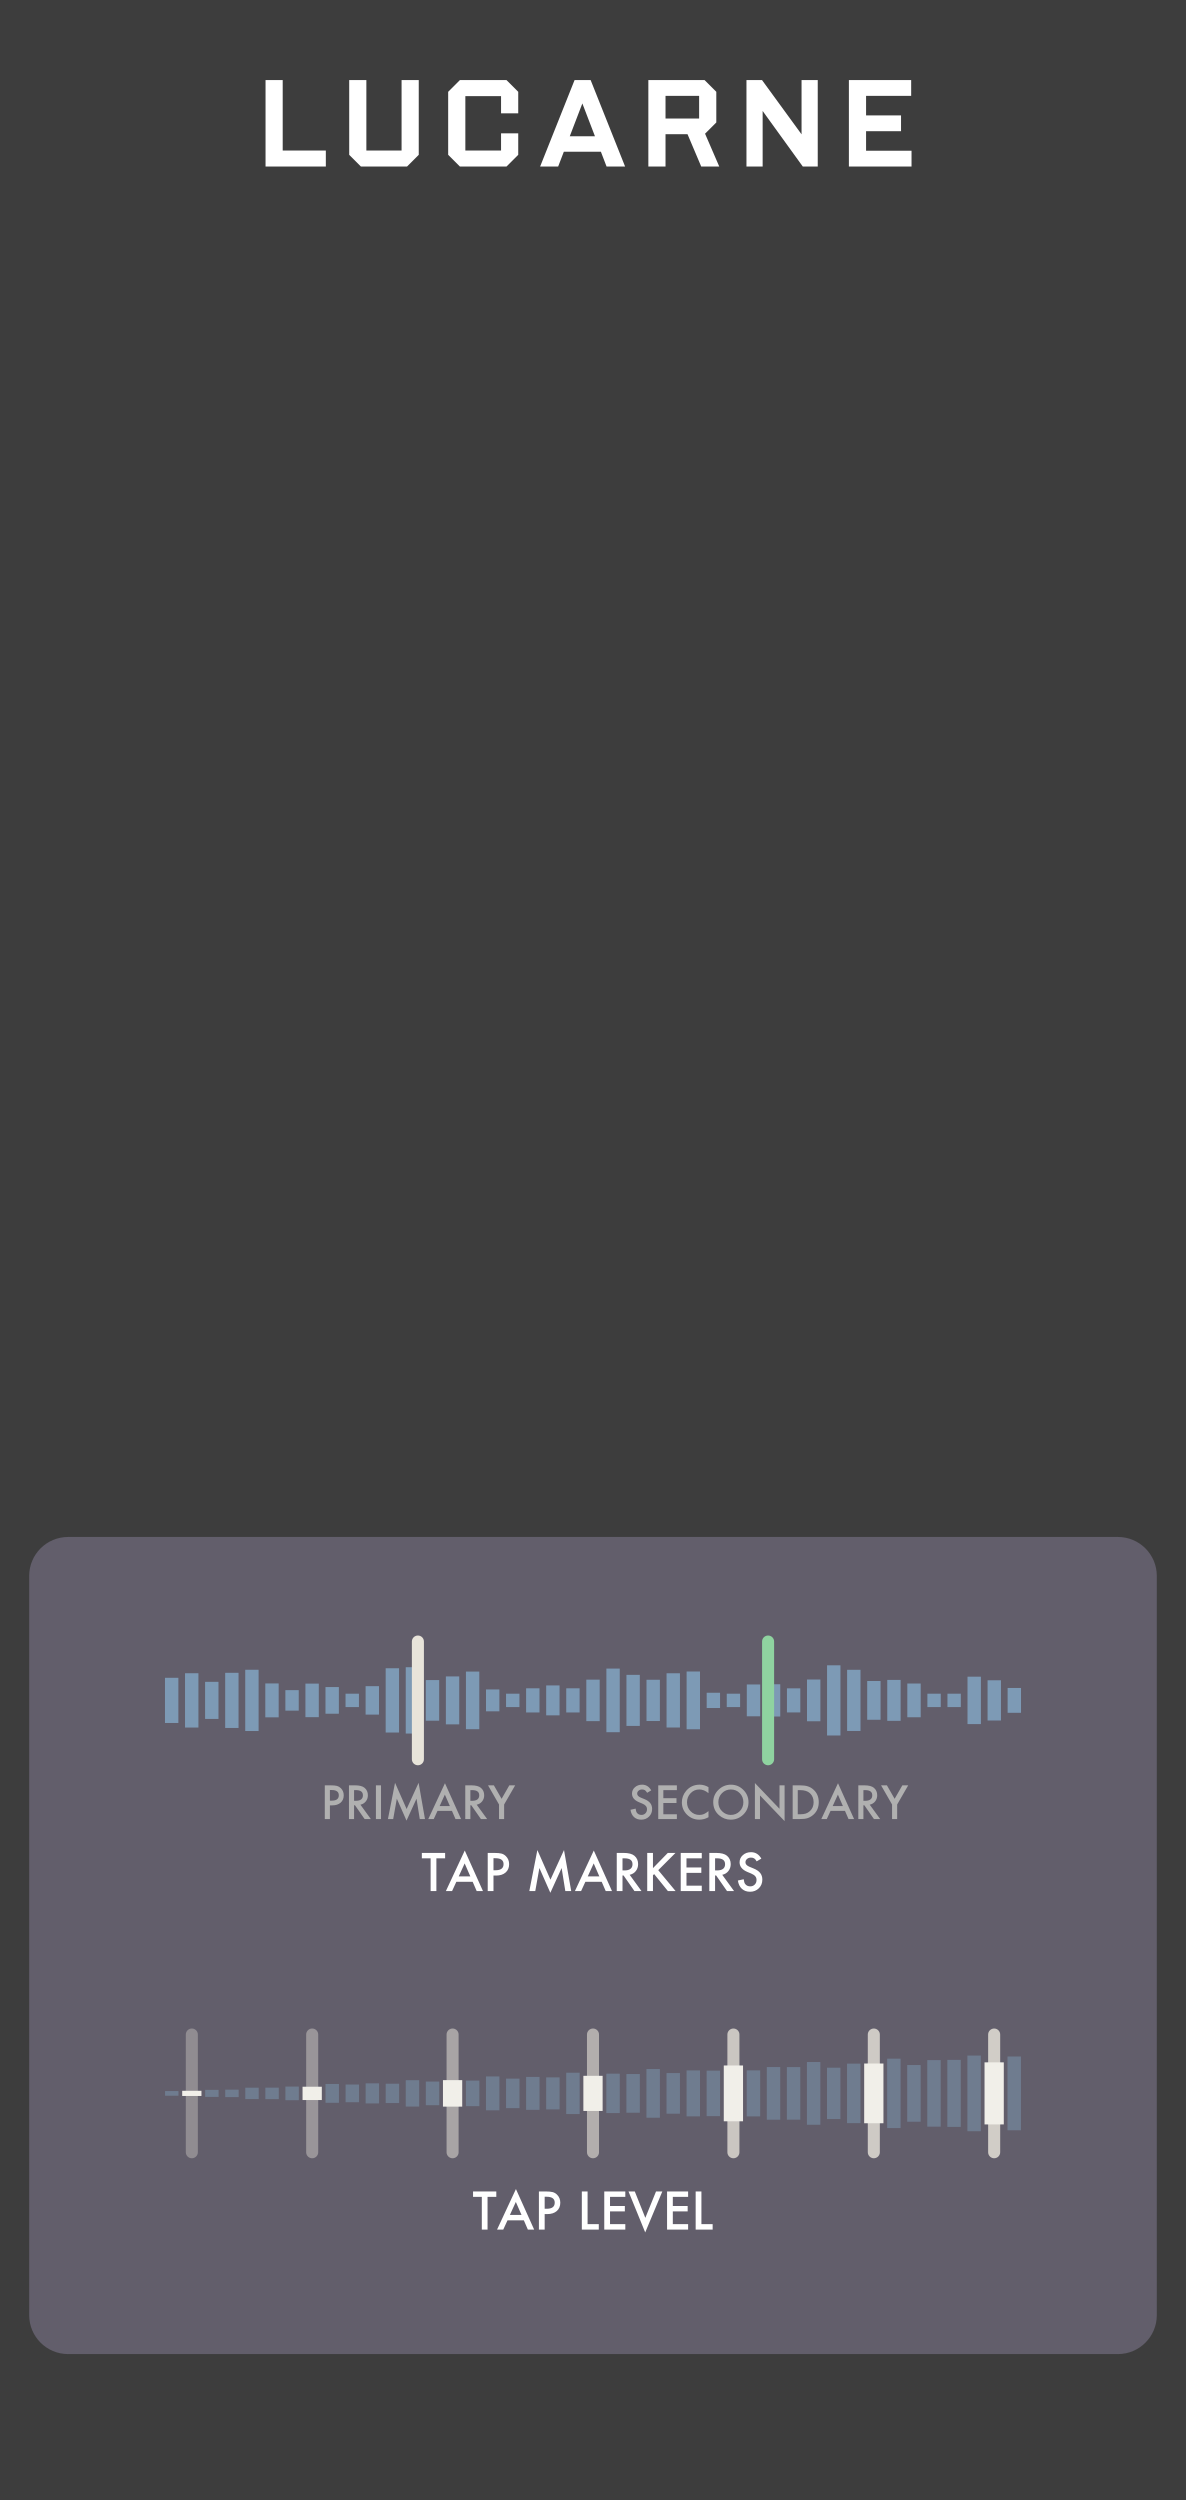
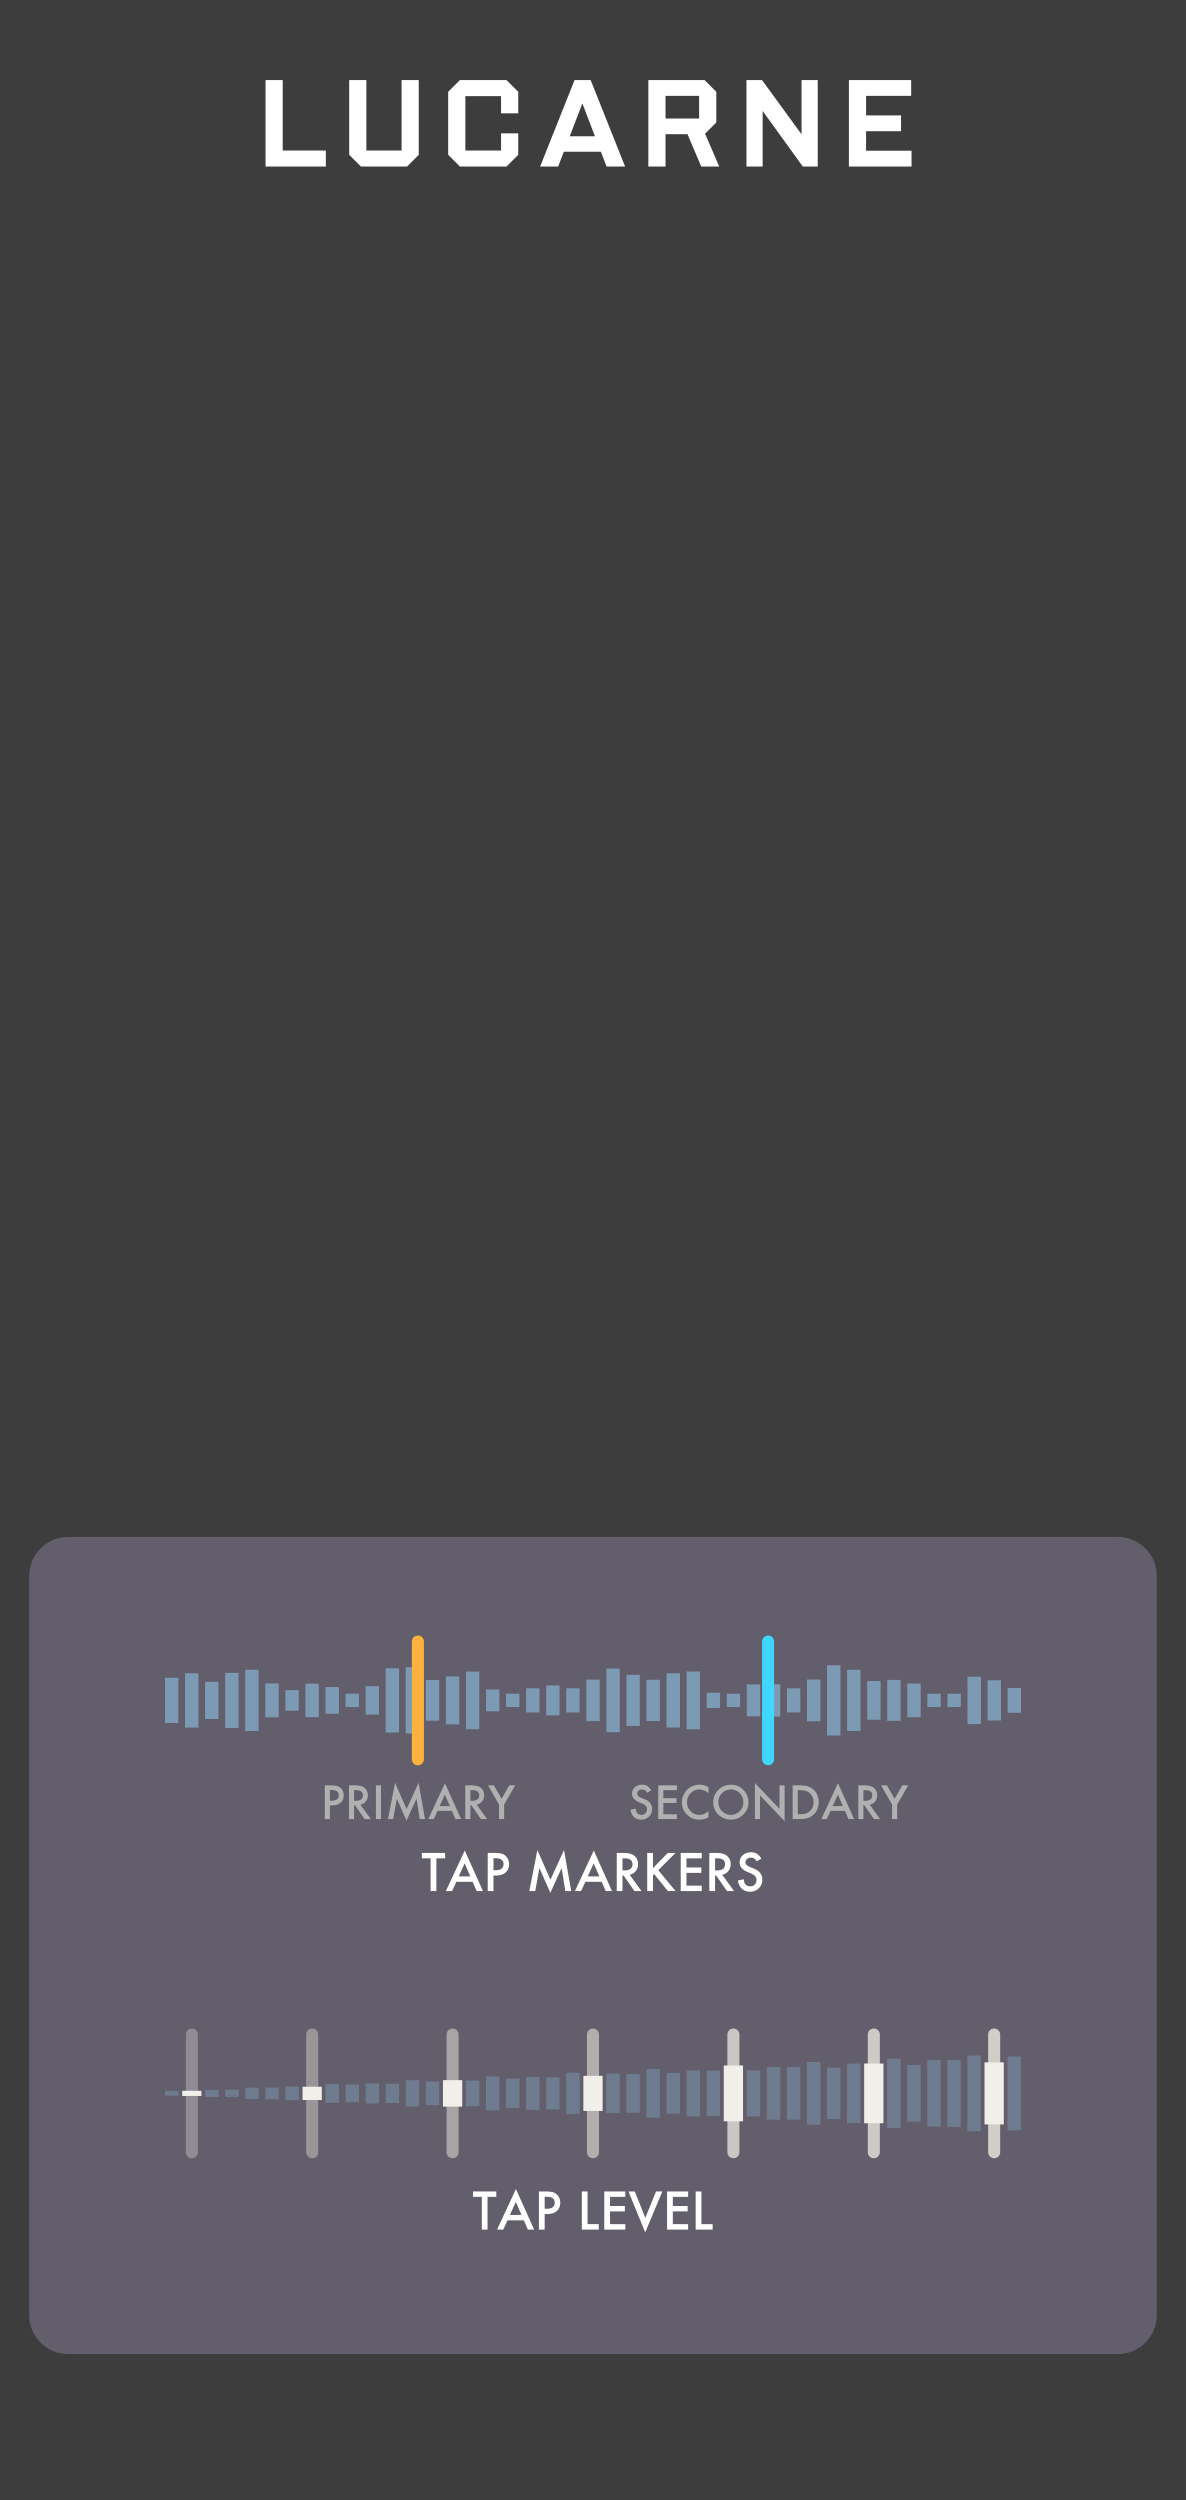
<svg xmlns="http://www.w3.org/2000/svg" version="1.1" width="60.96mm" height="128.5mm" viewBox="0 0 60.96 128.5">
  <g id="panel">
    <rect x="0" y="0" width="60.96" height="128.5" fill="#3d3d3d" />
    <rect class="zone" x="1.50" y="79.00" width="57.96" height="42.00" rx="2.00" fill="#9a8fb0" fill-opacity="0.4" />
    <path fill="#ffffff" d="M13.649 8.561H16.748V7.736H14.531V4.116H13.649Z M18.552 8.561H20.921L21.524 7.958V4.116H20.641V7.736H18.831V4.116H17.949V7.958Z M23.639 8.561H26.033L26.637 7.958V6.853H25.754V7.736H23.919V4.941H25.754V5.824H26.637V4.719L26.033 4.116H23.639L23.036 4.719V7.958Z M27.762 8.561H28.689L28.981 7.799H30.886L31.178 8.561H32.13L30.359 4.116H29.533ZM29.286 7.005 29.933 5.316 30.581 7.005Z M33.325 8.561H34.208V6.897H35.338L36.043 8.561H36.97L36.24 6.872L36.818 6.294V4.719L36.215 4.116H33.325ZM34.208 6.091V4.929H35.935V6.091Z M38.368 8.561H39.2V5.704L41.264 8.561H42.032V4.116H41.2V6.904L39.168 4.116H38.368Z M43.633 8.561H46.853V7.748H44.516V6.745H46.313V5.932H44.516V4.929H46.834V4.116H43.633Z" />
    <path fill="#b0b0b0" d="M16.957 92.796V93.5H16.695V91.766H16.992Q17.21 91.766 17.321 91.796Q17.433 91.827 17.518 91.911Q17.668 92.057 17.668 92.279Q17.668 92.517 17.508 92.657Q17.349 92.796 17.078 92.796ZM16.957 92.553H17.055Q17.415 92.553 17.415 92.276Q17.415 92.007 17.043 92.007H16.957Z M18.525 92.761 19.062 93.5H18.741L18.246 92.79H18.199V93.5H17.937V91.766H18.244Q18.588 91.766 18.74 91.895Q18.909 92.039 18.909 92.275Q18.909 92.459 18.803 92.591Q18.698 92.724 18.525 92.761ZM18.199 92.562H18.282Q18.654 92.562 18.654 92.278Q18.654 92.012 18.292 92.012H18.199Z M19.584 91.766V93.5H19.322V91.766Z M19.94 93.5 20.305 91.636 20.9 92.983 21.516 91.636 21.844 93.5H21.576L21.409 92.453L20.895 93.58L20.397 92.452L20.21 93.5Z M23.23 93.079H22.488L22.295 93.5H22.013L22.871 91.657L23.699 93.5H23.412ZM23.124 92.833 22.866 92.243 22.597 92.833Z M24.503 92.761 25.039 93.5H24.719L24.224 92.79H24.177V93.5H23.915V91.766H24.222Q24.566 91.766 24.718 91.895Q24.887 92.039 24.887 92.275Q24.887 92.459 24.781 92.591Q24.676 92.724 24.503 92.761ZM24.177 92.562H24.26Q24.632 92.562 24.632 92.278Q24.632 92.012 24.27 92.012H24.177Z M25.65 92.751 25.084 91.766H25.385L25.782 92.459L26.179 91.766H26.48L25.912 92.751V93.5H25.65Z" />
    <path fill="#b0b0b0" d="M33.474 92.024 33.262 92.15Q33.202 92.047 33.148 92.015Q33.092 91.979 33.003 91.979Q32.894 91.979 32.823 92.041Q32.751 92.102 32.751 92.194Q32.751 92.321 32.939 92.398L33.112 92.469Q33.323 92.554 33.421 92.677Q33.519 92.8 33.519 92.979Q33.519 93.218 33.359 93.374Q33.199 93.531 32.961 93.531Q32.735 93.531 32.588 93.398Q32.443 93.264 32.407 93.022L32.672 92.963Q32.69 93.116 32.735 93.174Q32.816 93.287 32.971 93.287Q33.093 93.287 33.174 93.205Q33.255 93.123 33.255 92.997Q33.255 92.946 33.241 92.904Q33.227 92.862 33.197 92.827Q33.167 92.791 33.12 92.76Q33.073 92.73 33.008 92.702L32.841 92.632Q32.485 92.481 32.485 92.192Q32.485 91.996 32.634 91.865Q32.783 91.732 33.006 91.732Q33.305 91.732 33.474 92.024Z M34.791 92.012H34.096V92.429H34.771V92.675H34.096V93.254H34.791V93.5H33.834V91.766H34.791Z M36.416 91.859V92.169Q36.189 91.979 35.947 91.979Q35.68 91.979 35.497 92.171Q35.312 92.362 35.312 92.639Q35.312 92.912 35.497 93.099Q35.681 93.287 35.948 93.287Q36.086 93.287 36.183 93.242Q36.237 93.219 36.294 93.181Q36.352 93.143 36.416 93.089V93.405Q36.192 93.531 35.945 93.531Q35.573 93.531 35.31 93.272Q35.048 93.01 35.048 92.641Q35.048 92.31 35.267 92.05Q35.537 91.732 35.965 91.732Q36.198 91.732 36.416 91.859Z M36.66 92.625Q36.66 92.259 36.928 91.996Q37.196 91.733 37.571 91.733Q37.941 91.733 38.206 91.998Q38.473 92.264 38.473 92.635Q38.473 93.009 38.205 93.27Q37.937 93.531 37.557 93.531Q37.222 93.531 36.954 93.299Q36.66 93.042 36.66 92.625ZM36.924 92.629Q36.924 92.916 37.117 93.101Q37.309 93.287 37.561 93.287Q37.834 93.287 38.021 93.098Q38.209 92.907 38.209 92.633Q38.209 92.356 38.023 92.168Q37.839 91.979 37.567 91.979Q37.297 91.979 37.11 92.168Q36.924 92.354 36.924 92.629Z M38.802 93.5V91.648L40.066 92.971V91.766H40.328V93.606L39.063 92.286V93.5Z M40.743 93.5V91.766H41.107Q41.369 91.766 41.521 91.818Q41.683 91.868 41.816 91.99Q42.084 92.234 42.084 92.633Q42.084 93.033 41.805 93.28Q41.664 93.403 41.51 93.452Q41.367 93.5 41.103 93.5ZM41.005 93.254H41.123Q41.299 93.254 41.416 93.217Q41.533 93.178 41.627 93.092Q41.82 92.916 41.82 92.633Q41.82 92.348 41.63 92.17Q41.458 92.012 41.123 92.012H41.005Z M43.432 93.079H42.69L42.497 93.5H42.215L43.073 91.657L43.9 93.5H43.614ZM43.325 92.833 43.068 92.243 42.799 92.833Z M44.704 92.761 45.241 93.5H44.921L44.426 92.79H44.379V93.5H44.117V91.766H44.424Q44.767 91.766 44.92 91.895Q45.088 92.039 45.088 92.275Q45.088 92.459 44.983 92.591Q44.877 92.724 44.704 92.761ZM44.379 92.562H44.462Q44.834 92.562 44.834 92.278Q44.834 92.012 44.472 92.012H44.379Z M45.852 92.751 45.286 91.766H45.587L45.984 92.459L46.381 91.766H46.682L46.114 92.751V93.5H45.852Z" />
    <path fill="#ffffff" d="M22.43 95.518V97.2H22.134V95.518H21.683V95.24H22.879V95.518Z M24.295 96.724H23.456L23.237 97.2H22.919L23.889 95.117L24.824 97.2H24.501ZM24.174 96.446 23.884 95.779 23.579 96.446Z M25.365 96.404V97.2H25.069V95.24H25.404Q25.651 95.24 25.776 95.274Q25.903 95.308 26 95.404Q26.169 95.569 26.169 95.82Q26.169 96.089 25.988 96.247Q25.808 96.404 25.502 96.404ZM25.365 96.13H25.476Q25.883 96.13 25.883 95.816Q25.883 95.513 25.463 95.513H25.365Z M27.207 97.2 27.62 95.093 28.293 96.616 28.99 95.093 29.36 97.2H29.057L28.868 96.017L28.288 97.29L27.724 96.016L27.513 97.2Z M30.927 96.724H30.088L29.869 97.2H29.551L30.521 95.117L31.456 97.2H31.133ZM30.806 96.446 30.516 95.779 30.211 96.446Z M32.365 96.365 32.972 97.2H32.61L32.05 96.398H31.997V97.2H31.701V95.24H32.048Q32.436 95.24 32.609 95.386Q32.799 95.548 32.799 95.815Q32.799 96.023 32.68 96.173Q32.561 96.323 32.365 96.365ZM31.997 96.14H32.091Q32.511 96.14 32.511 95.819Q32.511 95.518 32.102 95.518H31.997Z M33.562 96.022 34.325 95.24H34.72L33.834 96.127L34.725 97.2H34.329L33.623 96.328L33.562 96.389V97.2H33.267V95.24H33.562Z M36.071 95.518H35.285V95.989H36.048V96.267H35.285V96.922H36.071V97.2H34.989V95.24H36.071Z M37.123 96.365 37.73 97.2H37.368L36.809 96.398H36.755V97.2H36.459V95.24H36.806Q37.195 95.24 37.367 95.386Q37.558 95.548 37.558 95.815Q37.558 96.023 37.438 96.173Q37.319 96.323 37.123 96.365ZM36.755 96.14H36.849Q37.269 96.14 37.269 95.819Q37.269 95.518 36.861 95.518H36.755Z M39.133 95.532 38.893 95.674Q38.826 95.557 38.765 95.522Q38.701 95.481 38.601 95.481Q38.478 95.481 38.397 95.551Q38.316 95.619 38.316 95.724Q38.316 95.867 38.529 95.955L38.724 96.035Q38.963 96.131 39.073 96.27Q39.184 96.409 39.184 96.611Q39.184 96.881 39.004 97.058Q38.822 97.236 38.553 97.236Q38.298 97.236 38.131 97.084Q37.968 96.933 37.927 96.659L38.227 96.593Q38.247 96.766 38.298 96.832Q38.389 96.959 38.564 96.959Q38.703 96.959 38.794 96.866Q38.886 96.773 38.886 96.631Q38.886 96.574 38.87 96.527Q38.854 96.479 38.82 96.439Q38.787 96.399 38.733 96.364Q38.68 96.329 38.606 96.297L38.417 96.219Q38.015 96.049 38.015 95.721Q38.015 95.5 38.184 95.352Q38.352 95.202 38.604 95.202Q38.943 95.202 39.133 95.532Z" />
    <path fill="#ffffff" d="M25.06 112.918V114.6H24.765V112.918H24.314V112.64H25.51V112.918Z M26.925 114.124H26.086L25.868 114.6H25.549L26.519 112.517L27.455 114.6H27.131ZM26.805 113.846 26.514 113.179 26.209 113.846Z M27.996 113.804V114.6H27.7V112.64H28.035Q28.281 112.64 28.407 112.674Q28.534 112.708 28.63 112.804Q28.799 112.969 28.799 113.22Q28.799 113.489 28.619 113.647Q28.439 113.804 28.133 113.804ZM27.996 113.53H28.106Q28.513 113.53 28.513 113.216Q28.513 112.913 28.093 112.913H27.996Z M30.202 112.64V114.322H30.778V114.6H29.906V112.64Z M32.141 112.918H31.355V113.389H32.118V113.667H31.355V114.322H32.141V114.6H31.059V112.64H32.141Z M32.628 112.64 33.17 113.998 33.72 112.64H34.044L33.164 114.747L32.304 112.64Z M35.369 112.918H34.583V113.389H35.346V113.667H34.583V114.322H35.369V114.6H34.287V112.64H35.369Z M36.053 112.64V114.322H36.63V114.6H35.757V112.64Z" />
  </g>
  <g id="glyphs">
    <polygon points="8.48,86.239 9.168,86.239 9.168,88.561 8.48,88.561" fill="#7d9ab5" />
    <polygon points="9.511,86.004 10.199,86.004 10.199,88.796 9.511,88.796" fill="#7d9ab5" />
    <polygon points="10.542,86.447 11.23,86.447 11.23,88.353 10.542,88.353" fill="#7d9ab5" />
    <polygon points="11.574,85.983 12.261,85.983 12.261,88.817 11.574,88.817" fill="#7d9ab5" />
    <polygon points="12.605,85.826 13.292,85.826 13.292,88.974 12.605,88.974" fill="#7d9ab5" />
    <polygon points="13.636,86.529 14.324,86.529 14.324,88.271 13.636,88.271" fill="#7d9ab5" />
    <polygon points="14.668,86.873 15.355,86.873 15.355,87.927 14.668,87.927" fill="#7d9ab5" />
    <polygon points="15.699,86.538 16.386,86.538 16.386,88.262 15.699,88.262" fill="#7d9ab5" />
    <polygon points="16.73,86.715 17.418,86.715 17.418,88.085 16.73,88.085" fill="#7d9ab5" />
    <polygon points="17.761,87.056 18.449,87.056 18.449,87.744 17.761,87.744" fill="#7d9ab5" />
    <polygon points="18.792,86.669 19.48,86.669 19.48,88.131 18.792,88.131" fill="#7d9ab5" />
    <polygon points="19.824,85.748 20.511,85.748 20.511,89.052 19.824,89.052" fill="#7d9ab5" />
    <polygon points="20.855,85.695 21.542,85.695 21.542,89.105 20.855,89.105" fill="#7d9ab5" />
    <polygon points="21.886,86.356 22.574,86.356 22.574,88.444 21.886,88.444" fill="#7d9ab5" />
    <polygon points="22.918,86.168 23.605,86.168 23.605,88.632 22.918,88.632" fill="#7d9ab5" />
    <polygon points="23.949,85.919 24.636,85.919 24.636,88.881 23.949,88.881" fill="#7d9ab5" />
    <polygon points="24.98,86.838 25.668,86.838 25.668,87.962 24.98,87.962" fill="#7d9ab5" />
    <polygon points="26.011,87.056 26.699,87.056 26.699,87.744 26.011,87.744" fill="#7d9ab5" />
    <polygon points="27.042,86.779 27.73,86.779 27.73,88.021 27.042,88.021" fill="#7d9ab5" />
    <polygon points="28.074,86.631 28.761,86.631 28.761,88.169 28.074,88.169" fill="#7d9ab5" />
    <polygon points="29.105,86.779 29.792,86.779 29.792,88.021 29.105,88.021" fill="#7d9ab5" />
    <polygon points="30.136,86.334 30.824,86.334 30.824,88.466 30.136,88.466" fill="#7d9ab5" />
    <polygon points="31.168,85.765 31.855,85.765 31.855,89.035 31.168,89.035" fill="#7d9ab5" />
    <polygon points="32.199,86.088 32.886,86.088 32.886,88.712 32.199,88.712" fill="#7d9ab5" />
    <polygon points="33.23,86.34 33.918,86.34 33.918,88.46 33.23,88.46" fill="#7d9ab5" />
    <polygon points="34.261,86.006 34.949,86.006 34.949,88.794 34.261,88.794" fill="#7d9ab5" />
    <polygon points="35.292,85.915 35.98,85.915 35.98,88.885 35.292,88.885" fill="#7d9ab5" />
    <polygon points="36.324,87.008 37.011,87.008 37.011,87.792 36.324,87.792" fill="#7d9ab5" />
    <polygon points="37.355,87.056 38.042,87.056 38.042,87.744 37.355,87.744" fill="#7d9ab5" />
    <polygon points="38.386,86.582 39.074,86.582 39.074,88.218 38.386,88.218" fill="#7d9ab5" />
    <polygon points="39.418,86.571 40.105,86.571 40.105,88.229 39.418,88.229" fill="#7d9ab5" />
    <polygon points="40.449,86.781 41.136,86.781 41.136,88.019 40.449,88.019" fill="#7d9ab5" />
    <polygon points="41.48,86.327 42.168,86.327 42.168,88.473 41.48,88.473" fill="#7d9ab5" />
    <polygon points="42.511,85.596 43.199,85.596 43.199,89.204 42.511,89.204" fill="#7d9ab5" />
    <polygon points="43.542,85.828 44.23,85.828 44.23,88.972 43.542,88.972" fill="#7d9ab5" />
    <polygon points="44.574,86.404 45.261,86.404 45.261,88.396 44.574,88.396" fill="#7d9ab5" />
    <polygon points="45.605,86.348 46.292,86.348 46.292,88.452 45.605,88.452" fill="#7d9ab5" />
    <polygon points="46.636,86.533 47.324,86.533 47.324,88.267 46.636,88.267" fill="#7d9ab5" />
    <polygon points="47.668,87.056 48.355,87.056 48.355,87.744 47.668,87.744" fill="#7d9ab5" />
    <polygon points="48.699,87.056 49.386,87.056 49.386,87.744 48.699,87.744" fill="#7d9ab5" />
    <polygon points="49.73,86.182 50.418,86.182 50.418,88.618 49.73,88.618" fill="#7d9ab5" />
    <polygon points="50.761,86.366 51.449,86.366 51.449,88.434 50.761,88.434" fill="#7d9ab5" />
    <polygon points="51.792,86.762 52.48,86.762 52.48,88.038 51.792,88.038" fill="#7d9ab5" />
-     <line x1="21.48" y1="84.375" x2="21.48" y2="90.425" stroke="#e8e4da" stroke-width="0.619" stroke-linecap="round" />
-     <line x1="39.48" y1="84.375" x2="39.48" y2="90.425" stroke="#8fd3a0" stroke-width="0.619" stroke-linecap="round" />
+     <line x1="21.48" y1="84.375" x2="21.48" y2="90.425" stroke="#ffb23e" stroke-width="0.619" stroke-linecap="round" />
+     <line x1="39.48" y1="84.375" x2="39.48" y2="90.425" stroke="#3fd6ff" stroke-width="0.619" stroke-linecap="round" />
    <polygon points="8.484,107.48 9.174,107.48 9.174,107.72 8.484,107.72" fill="#7d9ab5" fill-opacity="0.5" />
    <polygon points="9.515,107.467 10.205,107.467 10.205,107.733 9.515,107.733" fill="#7d9ab5" fill-opacity="0.5" />
    <polygon points="10.546,107.419 11.236,107.419 11.236,107.781 10.546,107.781" fill="#7d9ab5" fill-opacity="0.5" />
    <polygon points="11.577,107.409 12.267,107.409 12.267,107.791 11.577,107.791" fill="#7d9ab5" fill-opacity="0.5" />
    <polygon points="12.608,107.308 13.298,107.308 13.298,107.892 12.608,107.892" fill="#7d9ab5" fill-opacity="0.5" />
    <polygon points="13.639,107.305 14.329,107.305 14.329,107.895 13.639,107.895" fill="#7d9ab5" fill-opacity="0.5" />
    <polygon points="14.67,107.25 15.36,107.25 15.36,107.95 14.67,107.95" fill="#7d9ab5" fill-opacity="0.5" />
    <polygon points="15.701,107.258 16.391,107.258 16.391,107.942 15.701,107.942" fill="#7d9ab5" fill-opacity="0.5" />
    <polygon points="16.732,107.116 17.422,107.116 17.422,108.084 16.732,108.084" fill="#7d9ab5" fill-opacity="0.5" />
    <polygon points="17.763,107.146 18.453,107.146 18.453,108.054 17.763,108.054" fill="#7d9ab5" fill-opacity="0.5" />
    <polygon points="18.794,107.084 19.484,107.084 19.484,108.116 18.794,108.116" fill="#7d9ab5" fill-opacity="0.5" />
    <polygon points="19.825,107.103 20.515,107.103 20.515,108.097 19.825,108.097" fill="#7d9ab5" fill-opacity="0.5" />
    <polygon points="20.856,106.923 21.546,106.923 21.546,108.277 20.856,108.277" fill="#7d9ab5" fill-opacity="0.5" />
    <polygon points="21.887,106.992 22.577,106.992 22.577,108.208 21.887,108.208" fill="#7d9ab5" fill-opacity="0.5" />
    <polygon points="22.918,106.919 23.608,106.919 23.608,108.281 22.918,108.281" fill="#7d9ab5" fill-opacity="0.5" />
    <polygon points="23.949,106.943 24.639,106.943 24.639,108.257 23.949,108.257" fill="#7d9ab5" fill-opacity="0.5" />
    <polygon points="24.98,106.73 25.67,106.73 25.67,108.47 24.98,108.47" fill="#7d9ab5" fill-opacity="0.5" />
    <polygon points="26.011,106.842 26.701,106.842 26.701,108.358 26.011,108.358" fill="#7d9ab5" fill-opacity="0.5" />
    <polygon points="27.042,106.754 27.732,106.754 27.732,108.446 27.042,108.446" fill="#7d9ab5" fill-opacity="0.5" />
    <polygon points="28.073,106.777 28.763,106.777 28.763,108.423 28.073,108.423" fill="#7d9ab5" fill-opacity="0.5" />
    <polygon points="29.104,106.538 29.794,106.538 29.794,108.662 29.104,108.662" fill="#7d9ab5" fill-opacity="0.5" />
    <polygon points="30.135,106.697 30.825,106.697 30.825,108.503 30.135,108.503" fill="#7d9ab5" fill-opacity="0.5" />
    <polygon points="31.166,106.588 31.856,106.588 31.856,108.612 31.166,108.612" fill="#7d9ab5" fill-opacity="0.5" />
    <polygon points="32.197,106.606 32.887,106.606 32.887,108.594 32.197,108.594" fill="#7d9ab5" fill-opacity="0.5" />
    <polygon points="33.228,106.349 33.918,106.349 33.918,108.851 33.228,108.851" fill="#7d9ab5" fill-opacity="0.5" />
    <polygon points="34.259,106.556 34.949,106.556 34.949,108.644 34.259,108.644" fill="#7d9ab5" fill-opacity="0.5" />
    <polygon points="35.29,106.419 35.98,106.419 35.98,108.781 35.29,108.781" fill="#7d9ab5" fill-opacity="0.5" />
    <polygon points="36.321,106.43 37.011,106.43 37.011,108.77 36.321,108.77" fill="#7d9ab5" fill-opacity="0.5" />
    <polygon points="37.352,106.166 38.042,106.166 38.042,109.034 37.352,109.034" fill="#7d9ab5" fill-opacity="0.5" />
    <polygon points="38.383,106.417 39.073,106.417 39.073,108.783 38.383,108.783" fill="#7d9ab5" fill-opacity="0.5" />
    <polygon points="39.414,106.247 40.104,106.247 40.104,108.953 39.414,108.953" fill="#7d9ab5" fill-opacity="0.5" />
    <polygon points="40.445,106.249 41.135,106.249 41.135,108.951 40.445,108.951" fill="#7d9ab5" fill-opacity="0.5" />
    <polygon points="41.476,105.988 42.166,105.988 42.166,109.212 41.476,109.212" fill="#7d9ab5" fill-opacity="0.5" />
    <polygon points="42.507,106.28 43.197,106.28 43.197,108.92 42.507,108.92" fill="#7d9ab5" fill-opacity="0.5" />
    <polygon points="43.538,106.071 44.228,106.071 44.228,109.129 43.538,109.129" fill="#7d9ab5" fill-opacity="0.5" />
    <polygon points="44.569,106.065 45.259,106.065 45.259,109.135 44.569,109.135" fill="#7d9ab5" fill-opacity="0.5" />
    <polygon points="45.6,105.817 46.29,105.817 46.29,109.383 45.6,109.383" fill="#7d9ab5" fill-opacity="0.5" />
    <polygon points="46.631,106.143 47.321,106.143 47.321,109.057 46.631,109.057" fill="#7d9ab5" fill-opacity="0.5" />
    <polygon points="47.662,105.89 48.352,105.89 48.352,109.31 47.662,109.31" fill="#7d9ab5" fill-opacity="0.5" />
    <polygon points="48.693,105.878 49.383,105.878 49.383,109.322 48.693,109.322" fill="#7d9ab5" fill-opacity="0.5" />
    <polygon points="49.724,105.655 50.414,105.655 50.414,109.545 49.724,109.545" fill="#7d9ab5" fill-opacity="0.5" />
    <polygon points="50.755,106.005 51.445,106.005 51.445,109.195 50.755,109.195" fill="#7d9ab5" fill-opacity="0.5" />
    <polygon points="51.786,105.704 52.476,105.704 52.476,109.496 51.786,109.496" fill="#7d9ab5" fill-opacity="0.5" />
    <line x1="9.86" y1="104.575" x2="9.86" y2="110.625" stroke="#908c91" stroke-width="0.619" stroke-linecap="round" />
    <polygon points="9.365,107.467 10.355,107.467 10.355,107.733 9.365,107.733" fill="#f1efe9" />
    <line x1="16.046" y1="104.575" x2="16.046" y2="110.625" stroke="#999599" stroke-width="0.619" stroke-linecap="round" />
    <polygon points="15.551,107.258 16.541,107.258 16.541,107.942 15.551,107.942" fill="#f1efe9" />
    <line x1="23.263" y1="104.575" x2="23.263" y2="110.625" stroke="#a8a4a5" stroke-width="0.619" stroke-linecap="round" />
    <polygon points="22.768,106.919 23.758,106.919 23.758,108.281 22.768,108.281" fill="#f1efe9" />
    <line x1="30.48" y1="104.575" x2="30.48" y2="110.625" stroke="#b2aead" stroke-width="0.619" stroke-linecap="round" />
    <polygon points="29.985,106.697 30.975,106.697 30.975,108.503 29.985,108.503" fill="#f1efe9" />
    <line x1="37.697" y1="104.575" x2="37.697" y2="110.625" stroke="#cac6c1" stroke-width="0.619" stroke-linecap="round" />
    <polygon points="37.202,106.166 38.192,106.166 38.192,109.034 37.202,109.034" fill="#f1efe9" />
    <line x1="44.914" y1="104.575" x2="44.914" y2="110.625" stroke="#cecac5" stroke-width="0.619" stroke-linecap="round" />
    <polygon points="44.419,106.065 45.409,106.065 45.409,109.135 44.419,109.135" fill="#f1efe9" />
    <line x1="51.1" y1="104.575" x2="51.1" y2="110.625" stroke="#d1cdc7" stroke-width="0.619" stroke-linecap="round" />
    <polygon points="50.605,106.005 51.595,106.005 51.595,109.195 50.605,109.195" fill="#f1efe9" />
  </g>
  <g id="components" style="display:none">
    <rect id="SCREEN#Widget" x="3.48" y="14.0" width="54.0" height="60.0" fill="#ffff00" />
  </g>
</svg>
